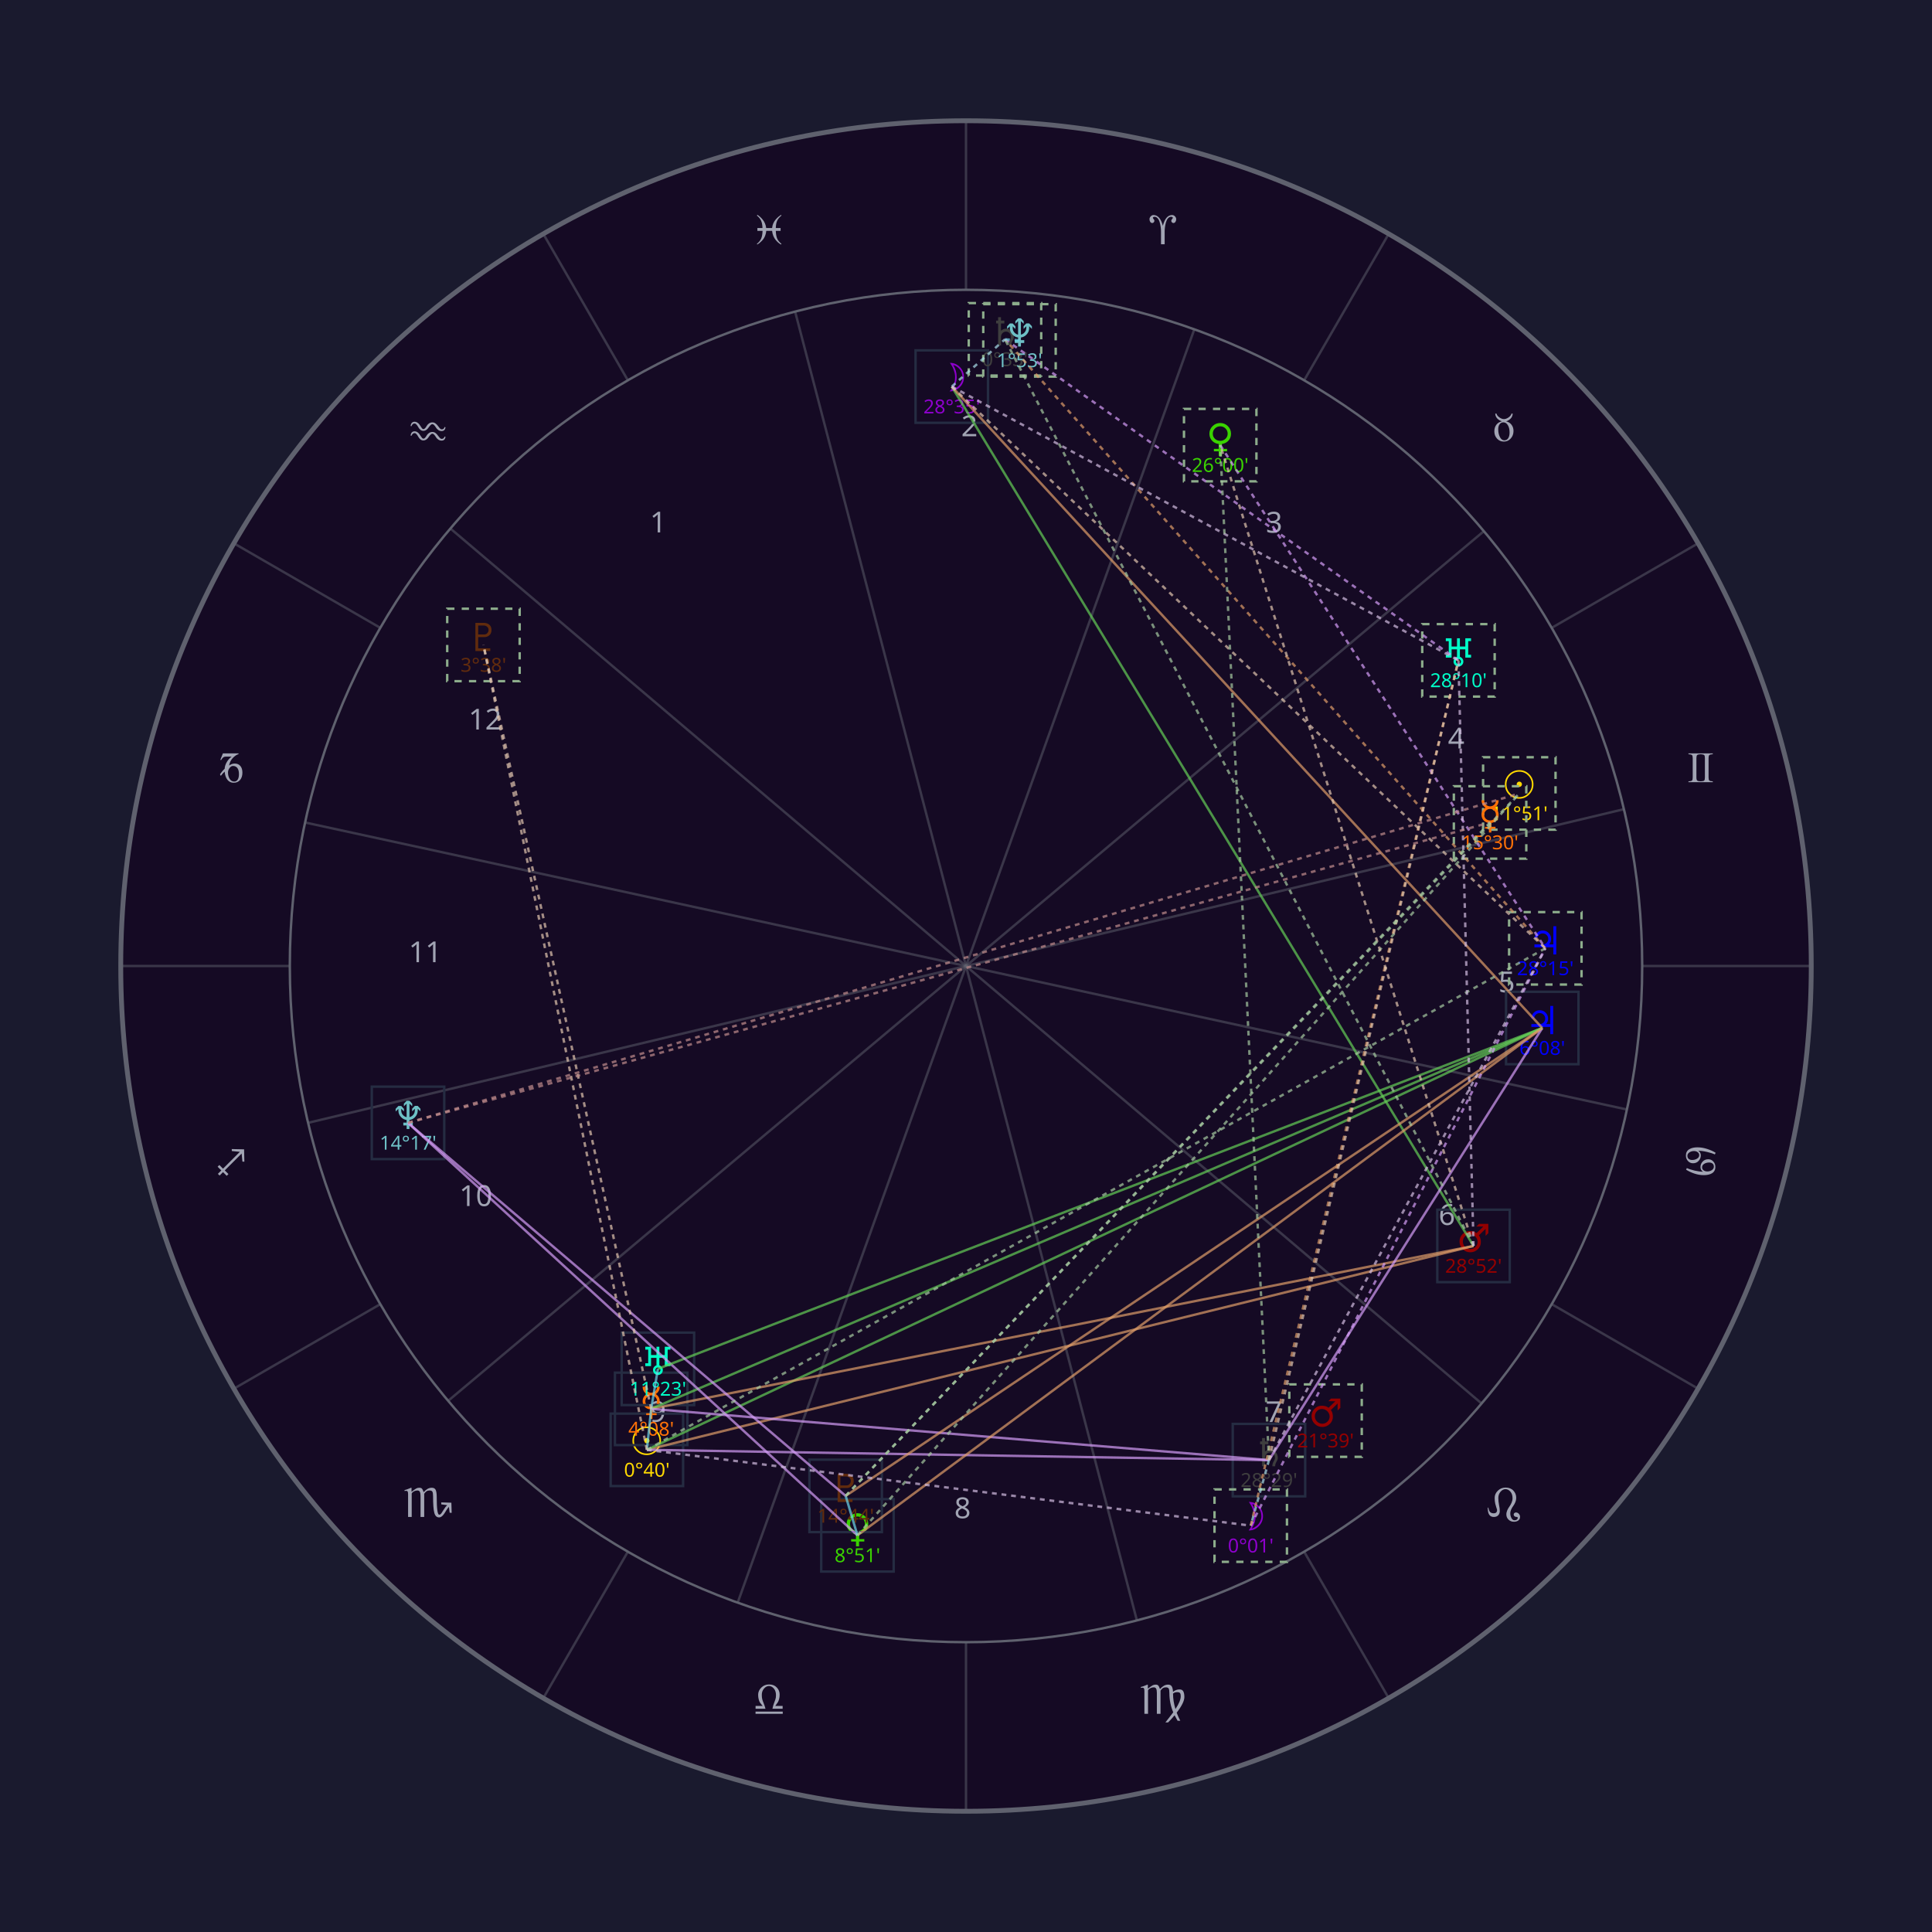
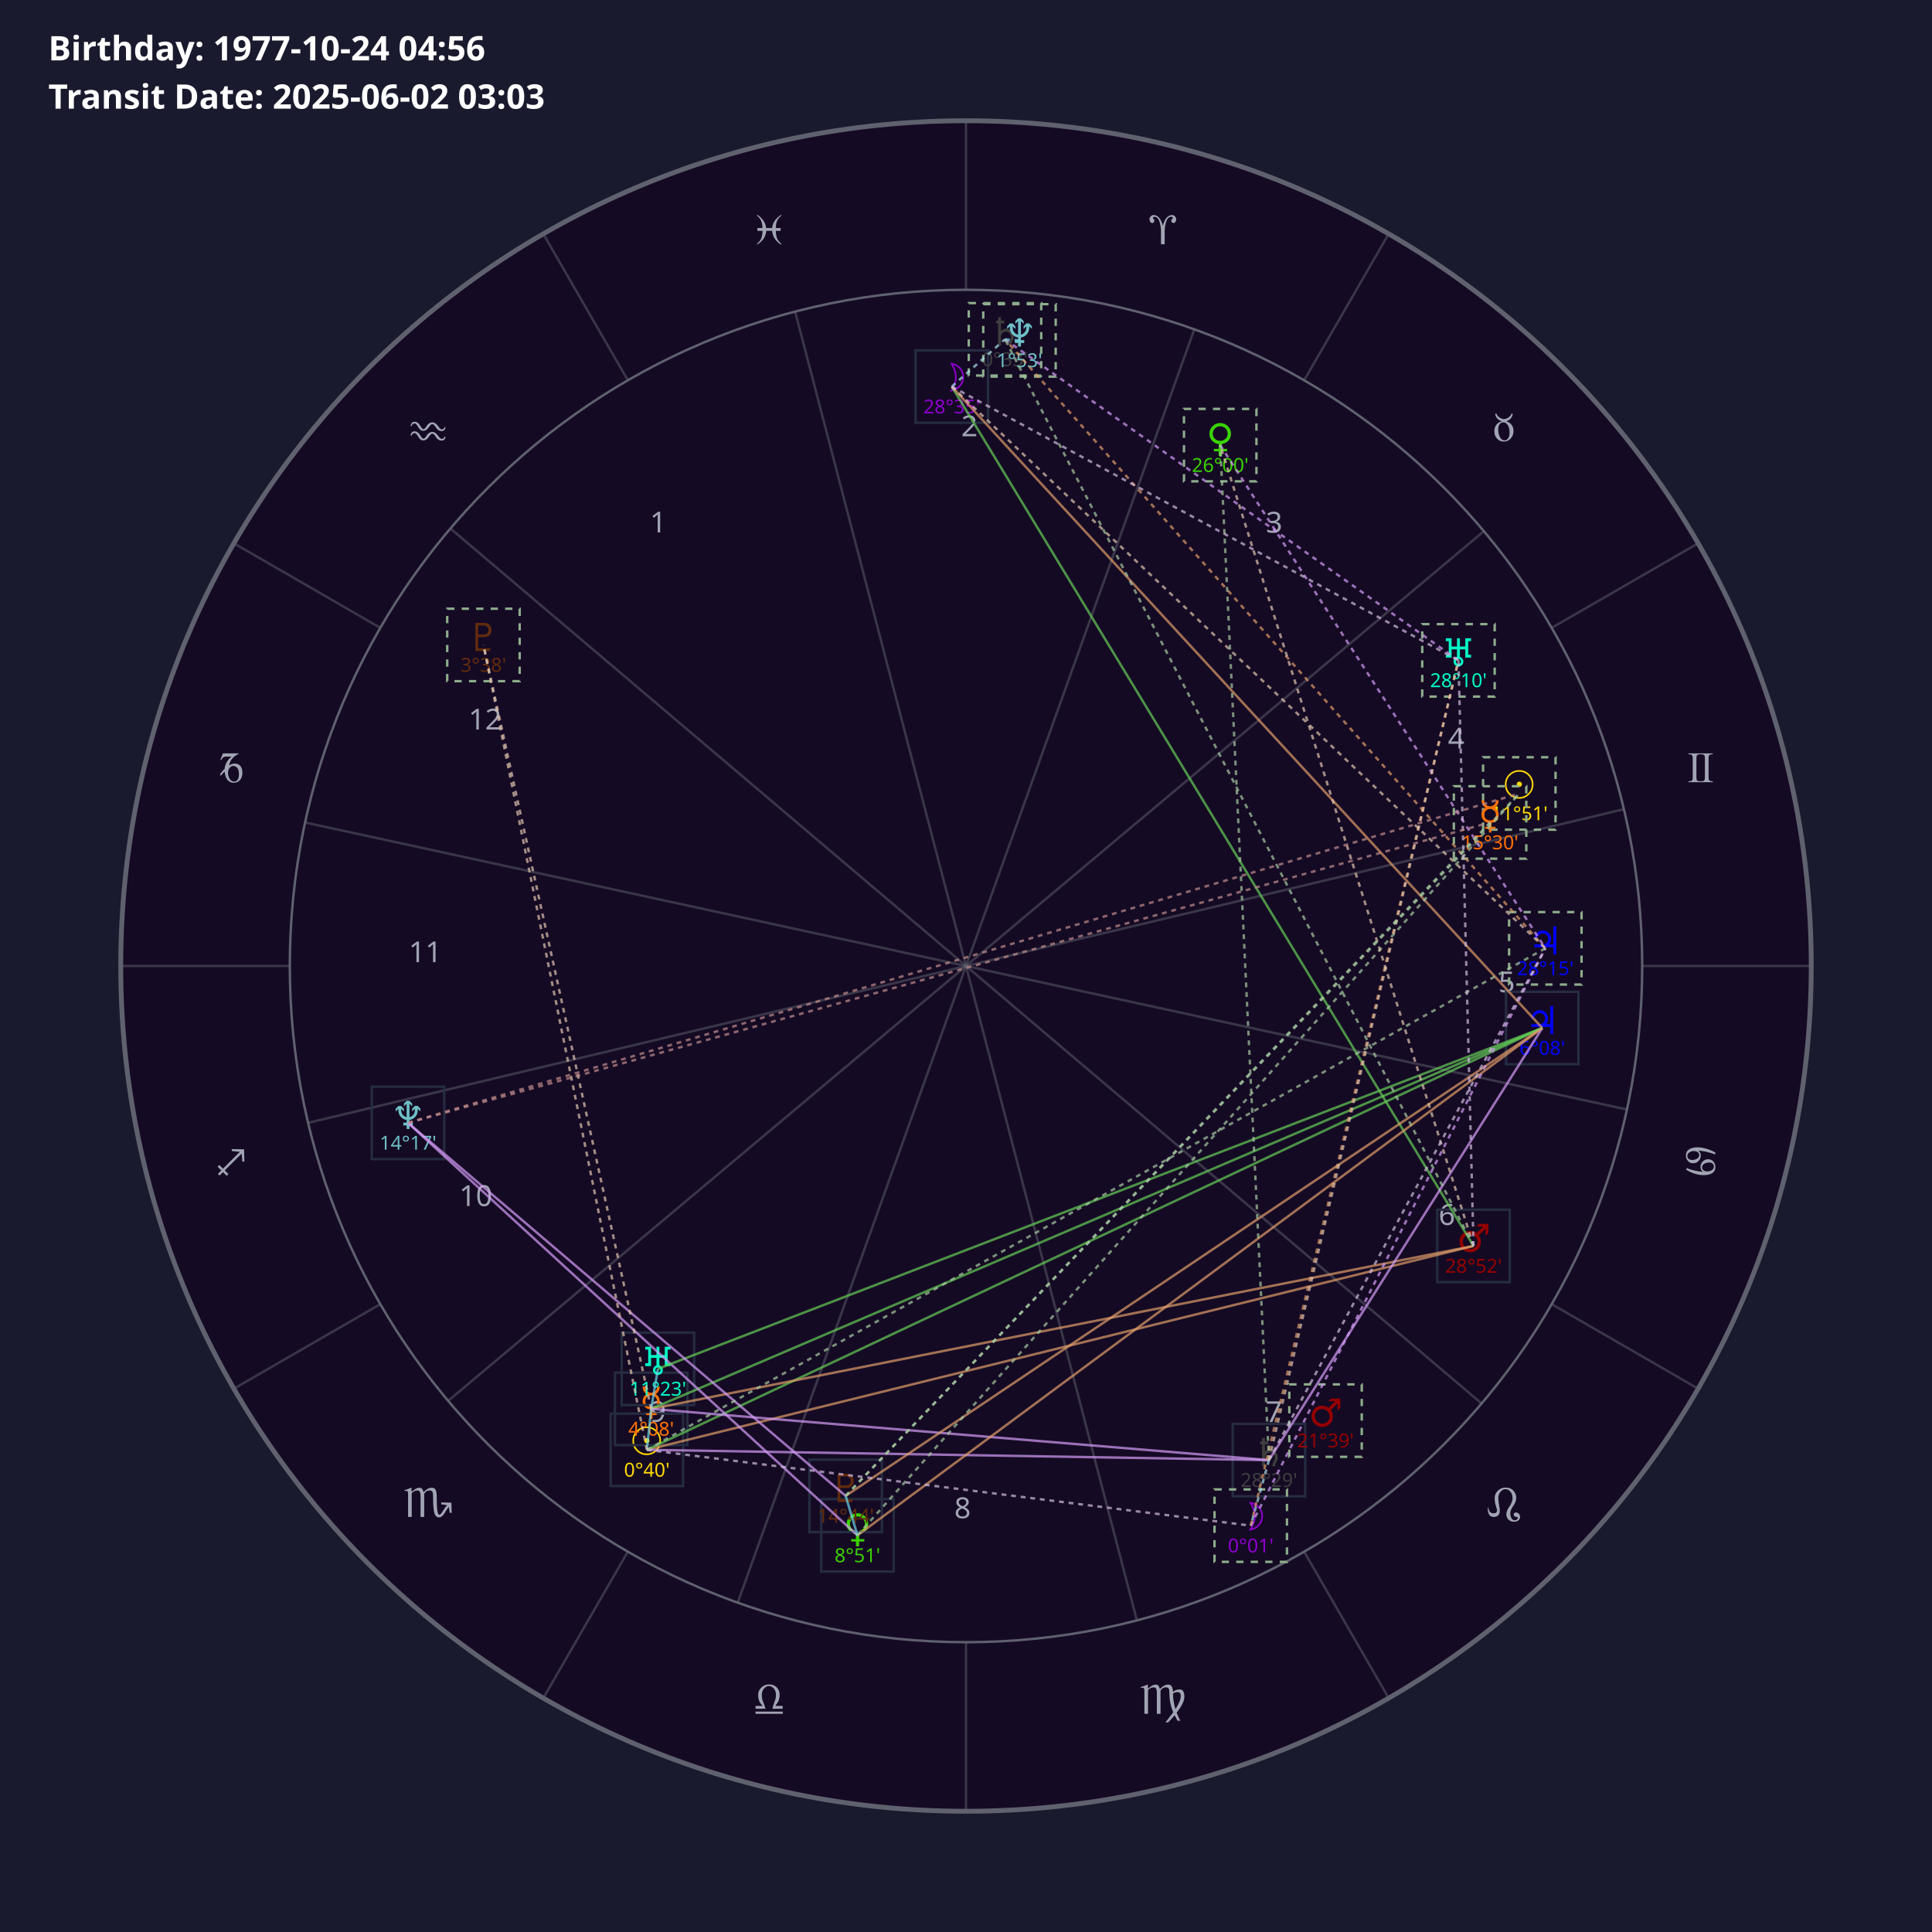
<svg xmlns="http://www.w3.org/2000/svg" height="800" style="background-color: #1A1A2E" viewBox="0 0 800 800" width="800">
  <rect fill="#1A1A2E" height="100%" width="100%" />
  <circle cx="400" cy="400" fill="#150A24" r="350" stroke="#5F616E" stroke-width="2" />
  <circle cx="400" cy="400" fill="none" r="280" stroke="#5F616E" stroke-width="1" />
  <line opacity="0.5" stroke="#5F616E" stroke-width="1" x1="400" x2="400" y1="120" y2="50" />
  <line opacity="0.5" stroke="#5F616E" stroke-width="1" x1="540" x2="575" y1="157.513" y2="96.891" />
  <line opacity="0.5" stroke="#5F616E" stroke-width="1" x1="642.487" x2="703.109" y1="260" y2="225" />
  <line opacity="0.5" stroke="#5F616E" stroke-width="1" x1="680" x2="750" y1="400" y2="400" />
  <line opacity="0.5" stroke="#5F616E" stroke-width="1" x1="642.487" x2="703.109" y1="540" y2="575" />
  <line opacity="0.5" stroke="#5F616E" stroke-width="1" x1="540" x2="575" y1="642.487" y2="703.109" />
  <line opacity="0.5" stroke="#5F616E" stroke-width="1" x1="400" x2="400" y1="680" y2="750" />
  <line opacity="0.5" stroke="#5F616E" stroke-width="1" x1="260" x2="225" y1="642.487" y2="703.109" />
  <line opacity="0.5" stroke="#5F616E" stroke-width="1" x1="157.513" x2="96.891" y1="540" y2="575" />
  <line opacity="0.5" stroke="#5F616E" stroke-width="1" x1="120" x2="50" y1="400" y2="400" />
  <line opacity="0.5" stroke="#5F616E" stroke-width="1" x1="157.513" x2="96.891" y1="260" y2="225" />
  <line opacity="0.5" stroke="#5F616E" stroke-width="1" x1="260" x2="225" y1="157.513" y2="96.891" />
  <text dominant-baseline="central" fill="#a1a4b3" font-family="serif" font-size="18" text-anchor="middle" x="481.528" y="95.733">
♈︎
</text>
  <text dominant-baseline="central" fill="#a1a4b3" font-family="serif" font-size="18" text-anchor="middle" x="622.739" y="177.261">
♉︎
</text>
  <text dominant-baseline="central" fill="#a1a4b3" font-family="serif" font-size="18" text-anchor="middle" x="704.267" y="318.472">
♊︎
</text>
  <text dominant-baseline="central" fill="#a1a4b3" font-family="serif" font-size="18" text-anchor="middle" x="704.267" y="481.528">
♋︎
</text>
  <text dominant-baseline="central" fill="#a1a4b3" font-family="serif" font-size="18" text-anchor="middle" x="622.739" y="622.739">
♌︎
</text>
  <text dominant-baseline="central" fill="#a1a4b3" font-family="serif" font-size="18" text-anchor="middle" x="481.528" y="704.267">
♍︎
</text>
  <text dominant-baseline="central" fill="#a1a4b3" font-family="serif" font-size="18" text-anchor="middle" x="318.472" y="704.267">
♎︎
</text>
  <text dominant-baseline="central" fill="#a1a4b3" font-family="serif" font-size="18" text-anchor="middle" x="177.261" y="622.739">
♏︎
</text>
  <text dominant-baseline="central" fill="#a1a4b3" font-family="serif" font-size="18" text-anchor="middle" x="95.733" y="481.528">
♐︎
</text>
  <text dominant-baseline="central" fill="#a1a4b3" font-family="serif" font-size="18" text-anchor="middle" x="95.733" y="318.472">
♑︎
</text>
  <text dominant-baseline="central" fill="#a1a4b3" font-family="serif" font-size="18" text-anchor="middle" x="177.261" y="177.261">
♒︎
</text>
  <text dominant-baseline="central" fill="#a1a4b3" font-family="serif" font-size="18" text-anchor="middle" x="318.472" y="95.733">
♓︎
</text>
  <line opacity="0.5" stroke="#5F616E" stroke-width="1" x1="400" x2="186.499" y1="400" y2="218.844" />
  <text dominant-baseline="central" fill="#a1a4b3" font-family="sans-serif" font-size="12" text-anchor="middle" x="272.528" y="215.807">
1
</text>
  <line opacity="0.5" stroke="#5F616E" stroke-width="1" x1="400" x2="329.257" y1="400" y2="129.084" />
  <text dominant-baseline="central" fill="#a1a4b3" font-family="sans-serif" font-size="12" text-anchor="middle" x="401.428" y="176.005">
2
</text>
  <line opacity="0.5" stroke="#5F616E" stroke-width="1" x1="400" x2="494.518" y1="400" y2="136.435" />
  <text dominant-baseline="central" fill="#a1a4b3" font-family="sans-serif" font-size="12" text-anchor="middle" x="527.611" y="215.903">
3
</text>
  <line opacity="0.5" stroke="#5F616E" stroke-width="1" x1="400" x2="614.433" y1="400" y2="219.949" />
  <text dominant-baseline="central" fill="#a1a4b3" font-family="sans-serif" font-size="12" text-anchor="middle" x="602.982" y="305.267">
4
</text>
  <line opacity="0.5" stroke="#5F616E" stroke-width="1" x1="400" x2="672.37" y1="400" y2="335.078" />
  <text dominant-baseline="central" fill="#a1a4b3" font-family="sans-serif" font-size="12" text-anchor="middle" x="623.913" y="406.228">
5
</text>
  <line opacity="0.5" stroke="#5F616E" stroke-width="1" x1="400" x2="673.624" y1="400" y2="459.413" />
  <text dominant-baseline="central" fill="#a1a4b3" font-family="sans-serif" font-size="12" text-anchor="middle" x="599.139" y="502.566">
6
</text>
  <line opacity="0.5" stroke="#5F616E" stroke-width="1" x1="400" x2="613.501" y1="400" y2="581.156" />
  <text dominant-baseline="central" fill="#a1a4b3" font-family="sans-serif" font-size="12" text-anchor="middle" x="527.472" y="584.193">
7
</text>
  <line opacity="0.5" stroke="#5F616E" stroke-width="1" x1="400" x2="470.743" y1="400" y2="670.916" />
  <text dominant-baseline="central" fill="#a1a4b3" font-family="sans-serif" font-size="12" text-anchor="middle" x="398.572" y="623.995">
8
</text>
  <line opacity="0.5" stroke="#5F616E" stroke-width="1" x1="400" x2="305.482" y1="400" y2="663.565" />
  <text dominant-baseline="central" fill="#a1a4b3" font-family="sans-serif" font-size="12" text-anchor="middle" x="272.389" y="584.097">
9
</text>
  <line opacity="0.5" stroke="#5F616E" stroke-width="1" x1="400" x2="185.567" y1="400" y2="580.051" />
  <text dominant-baseline="central" fill="#a1a4b3" font-family="sans-serif" font-size="12" text-anchor="middle" x="197.018" y="494.733">
10
</text>
  <line opacity="0.5" stroke="#5F616E" stroke-width="1" x1="400" x2="127.63" y1="400" y2="464.922" />
  <text dominant-baseline="central" fill="#a1a4b3" font-family="sans-serif" font-size="12" text-anchor="middle" x="176.087" y="393.772">
11
</text>
  <line opacity="0.5" stroke="#5F616E" stroke-width="1" x1="400" x2="126.376" y1="400" y2="340.587" />
  <text dominant-baseline="central" fill="#a1a4b3" font-family="sans-serif" font-size="12" text-anchor="middle" x="200.861" y="297.434">
12
</text>
  <rect fill="none" height="30" stroke="#252c42" stroke-width="1" style="" width="30" x="252.859" y="585.346" />
  <text dominant-baseline="central" fill="#FFD900" font-family="serif" font-size="16" text-anchor="middle" x="267.859" y="597.346">
☉
</text>
  <text dominant-baseline="central" fill="#FFD900" font-family="sans-serif" font-size="8" text-anchor="middle" x="267.859" y="608.346">
0°40'
</text>
  <rect fill="none" height="30" stroke="#252c42" stroke-width="1" style="" width="30" x="379.112" y="145.072" />
  <text dominant-baseline="central" fill="#8D00CC" font-family="serif" font-size="16" text-anchor="middle" x="394.112" y="157.072">
☽
</text>
  <text dominant-baseline="central" fill="#8D00CC" font-family="sans-serif" font-size="8" text-anchor="middle" x="394.112" y="168.072">
28°35'
</text>
  <rect fill="none" height="30" stroke="#252c42" stroke-width="1" style="" width="30" x="254.638" y="568.387" />
  <text dominant-baseline="central" fill="#FF7107" font-family="serif" font-size="16" text-anchor="middle" x="269.638" y="580.387">
☿
</text>
  <text dominant-baseline="central" fill="#FF7107" font-family="sans-serif" font-size="8" text-anchor="middle" x="269.638" y="591.387">
4°08'
</text>
  <rect fill="none" height="30" stroke="#252c42" stroke-width="1" style="" width="30" x="340.051" y="620.753" />
  <text dominant-baseline="central" fill="#3AD200" font-family="serif" font-size="16" text-anchor="middle" x="355.051" y="632.753">
♀
</text>
  <text dominant-baseline="central" fill="#3AD200" font-family="sans-serif" font-size="8" text-anchor="middle" x="355.051" y="643.753">
8°51'
</text>
  <rect fill="none" height="30" stroke="#252c42" stroke-width="1" style="" width="30" x="595.155" y="500.909" />
  <text dominant-baseline="central" fill="#940000" font-family="serif" font-size="16" text-anchor="middle" x="610.155" y="512.909">
♂
</text>
  <text dominant-baseline="central" fill="#940000" font-family="sans-serif" font-size="8" text-anchor="middle" x="610.155" y="523.909">
28°52'
</text>
  <rect fill="none" height="30" stroke="#252c42" stroke-width="1" style="" width="30" x="623.622" y="410.677" />
  <text dominant-baseline="central" fill="#0000FF" font-family="serif" font-size="16" text-anchor="middle" x="638.622" y="422.677">
♃
</text>
  <text dominant-baseline="central" fill="#0000FF" font-family="sans-serif" font-size="8" text-anchor="middle" x="638.622" y="433.677">
6°08'
</text>
  <rect fill="none" height="30" stroke="#252c42" stroke-width="1" style="" width="30" x="510.452" y="589.601" />
  <text dominant-baseline="central" fill="#3E3E3E" font-family="serif" font-size="16" text-anchor="middle" x="525.452" y="601.601">
♄
</text>
  <text dominant-baseline="central" fill="#3E3E3E" font-family="sans-serif" font-size="8" text-anchor="middle" x="525.452" y="612.601">
28°29'
</text>
  <rect fill="none" height="30" stroke="#252c42" stroke-width="1" style="" width="30" x="257.43" y="551.811" />
  <text dominant-baseline="central" fill="#00FFC8" font-family="serif" font-size="16" text-anchor="middle" x="272.43" y="563.811">
♅
</text>
  <text dominant-baseline="central" fill="#00FFC8" font-family="sans-serif" font-size="8" text-anchor="middle" x="272.43" y="574.811">
11°23'
</text>
  <rect fill="none" height="30" stroke="#252c42" stroke-width="1" style="" width="30" x="153.958" y="449.959" />
  <text dominant-baseline="central" fill="#6EC0C6" font-family="serif" font-size="16" text-anchor="middle" x="168.958" y="461.959">
♆
</text>
  <text dominant-baseline="central" fill="#6EC0C6" font-family="sans-serif" font-size="8" text-anchor="middle" x="168.958" y="472.959">
14°17'
</text>
  <rect fill="none" height="30" stroke="#252c42" stroke-width="1" style="" width="30" x="335.172" y="604.413" />
  <text dominant-baseline="central" fill="#612B0D" font-family="serif" font-size="16" text-anchor="middle" x="350.172" y="616.413">
♇
</text>
  <text dominant-baseline="central" fill="#612B0D" font-family="sans-serif" font-size="8" text-anchor="middle" x="350.172" y="627.413">
14°44'
</text>
  <rect fill="none" height="30" stroke="#8dad8c" stroke-width="1" style="stroke-dasharray: 3,3" width="30" x="614.119" y="313.554" />
  <text dominant-baseline="central" fill="#FFD900" font-family="serif" font-size="16" text-anchor="middle" x="629.119" y="325.554">
☉
</text>
  <text dominant-baseline="central" fill="#FFD900" font-family="sans-serif" font-size="8" text-anchor="middle" x="629.119" y="336.554">
11°51'
</text>
  <rect fill="none" height="30" stroke="#8dad8c" stroke-width="1" style="stroke-dasharray: 3,3" width="30" x="502.905" y="616.729" />
  <text dominant-baseline="central" fill="#8D00CC" font-family="serif" font-size="16" text-anchor="middle" x="517.905" y="628.729">
☽
</text>
  <text dominant-baseline="central" fill="#8D00CC" font-family="sans-serif" font-size="8" text-anchor="middle" x="517.905" y="639.729">
0°01'
</text>
  <rect fill="none" height="30" stroke="#8dad8c" stroke-width="1" style="stroke-dasharray: 3,3" width="30" x="602.006" y="325.557" />
  <text dominant-baseline="central" fill="#FF7107" font-family="serif" font-size="16" text-anchor="middle" x="617.006" y="337.557">
☿
</text>
  <text dominant-baseline="central" fill="#FF7107" font-family="sans-serif" font-size="8" text-anchor="middle" x="617.006" y="348.557">
15°30'
</text>
  <rect fill="none" height="30" stroke="#8dad8c" stroke-width="1" style="stroke-dasharray: 3,3" width="30" x="490.261" y="169.315" />
  <text dominant-baseline="central" fill="#3AD200" font-family="serif" font-size="16" text-anchor="middle" x="505.261" y="181.315">
♀
</text>
  <text dominant-baseline="central" fill="#3AD200" font-family="sans-serif" font-size="8" text-anchor="middle" x="505.261" y="192.315">
26°00'
</text>
  <rect fill="none" height="30" stroke="#8dad8c" stroke-width="1" style="stroke-dasharray: 3,3" width="30" x="533.877" y="573.243" />
  <text dominant-baseline="central" fill="#940000" font-family="serif" font-size="16" text-anchor="middle" x="548.877" y="585.243">
♂
</text>
  <text dominant-baseline="central" fill="#940000" font-family="sans-serif" font-size="8" text-anchor="middle" x="548.877" y="596.243">
21°39'
</text>
  <rect fill="none" height="30" stroke="#8dad8c" stroke-width="1" style="stroke-dasharray: 3,3" width="30" x="624.888" y="377.68" />
  <text dominant-baseline="central" fill="#0000FF" font-family="serif" font-size="16" text-anchor="middle" x="639.888" y="389.68">
♃
</text>
  <text dominant-baseline="central" fill="#0000FF" font-family="sans-serif" font-size="8" text-anchor="middle" x="639.888" y="400.68">
28°15'
</text>
  <rect fill="none" height="30" stroke="#8dad8c" stroke-width="1" style="stroke-dasharray: 3,3" width="30" x="401.143" y="125.502" />
  <text dominant-baseline="central" fill="#3E3E3E" font-family="serif" font-size="16" text-anchor="middle" x="416.143" y="137.502">
♄
</text>
  <text dominant-baseline="central" fill="#3E3E3E" font-family="sans-serif" font-size="8" text-anchor="middle" x="416.143" y="148.502">
0°33'
</text>
  <rect fill="none" height="30" stroke="#8dad8c" stroke-width="1" style="stroke-dasharray: 3,3" width="30" x="588.916" y="258.437" />
  <text dominant-baseline="central" fill="#00FFC8" font-family="serif" font-size="16" text-anchor="middle" x="603.916" y="270.437">
♅
</text>
  <text dominant-baseline="central" fill="#00FFC8" font-family="sans-serif" font-size="8" text-anchor="middle" x="603.916" y="281.437">
28°10'
</text>
  <rect fill="none" height="30" stroke="#8dad8c" stroke-width="1" style="stroke-dasharray: 3,3" width="30" x="407.143" y="125.945" />
  <text dominant-baseline="central" fill="#6EC0C6" font-family="serif" font-size="16" text-anchor="middle" x="422.143" y="137.945">
♆
</text>
  <text dominant-baseline="central" fill="#6EC0C6" font-family="sans-serif" font-size="8" text-anchor="middle" x="422.143" y="148.945">
1°53'
</text>
  <rect fill="none" height="30" stroke="#8dad8c" stroke-width="1" style="stroke-dasharray: 3,3" width="30" x="185.184" y="252.058" />
  <text dominant-baseline="central" fill="#612B0D" font-family="serif" font-size="16" text-anchor="middle" x="200.184" y="264.058">
♇
</text>
  <text dominant-baseline="central" fill="#612B0D" font-family="sans-serif" font-size="8" text-anchor="middle" x="200.184" y="275.058">
3°38'
</text>
  <line opacity="0.7" stroke="#6DD7EA" stroke-width="1" style="" x1="267.859" x2="269.638" y1="600.346" y2="583.387" />
  <line opacity="0.7" stroke="#DE9C68" stroke-width="1" style="" x1="267.859" x2="610.155" y1="600.346" y2="515.909" />
  <line opacity="0.7" stroke="#64CD56" stroke-width="1" style="" x1="267.859" x2="638.622" y1="600.346" y2="425.677" />
  <line opacity="0.7" stroke="#D49CF6" stroke-width="1" style="" x1="267.859" x2="525.452" y1="600.346" y2="604.601" />
  <line opacity="0.7" stroke="#64CD56" stroke-width="1" style="" x1="394.112" x2="610.155" y1="160.072" y2="515.909" />
  <line opacity="0.7" stroke="#DE9C68" stroke-width="1" style="" x1="394.112" x2="638.622" y1="160.072" y2="425.677" />
  <line opacity="0.7" stroke="#DE9C68" stroke-width="1" style="" x1="269.638" x2="610.155" y1="583.387" y2="515.909" />
  <line opacity="0.7" stroke="#64CD56" stroke-width="1" style="" x1="269.638" x2="638.622" y1="583.387" y2="425.677" />
  <line opacity="0.7" stroke="#D49CF6" stroke-width="1" style="" x1="269.638" x2="525.452" y1="583.387" y2="604.601" />
  <line opacity="0.7" stroke="#6DD7EA" stroke-width="1" style="" x1="269.638" x2="272.43" y1="583.387" y2="566.811" />
  <line opacity="0.7" stroke="#DE9C68" stroke-width="1" style="" x1="355.051" x2="638.622" y1="635.753" y2="425.677" />
  <line opacity="0.7" stroke="#D49CF6" stroke-width="1" style="" x1="355.051" x2="168.958" y1="635.753" y2="464.959" />
  <line opacity="0.7" stroke="#6DD7EA" stroke-width="1" style="" x1="355.051" x2="350.172" y1="635.753" y2="619.413" />
  <line opacity="0.7" stroke="#D49CF6" stroke-width="1" style="" x1="638.622" x2="525.452" y1="425.677" y2="604.601" />
  <line opacity="0.7" stroke="#64CD56" stroke-width="1" style="" x1="638.622" x2="272.43" y1="425.677" y2="566.811" />
  <line opacity="0.7" stroke="#DE9C68" stroke-width="1" style="" x1="638.622" x2="350.172" y1="425.677" y2="619.413" />
  <line opacity="0.7" stroke="#D49CF6" stroke-width="1" style="" x1="168.958" x2="350.172" y1="464.959" y2="619.413" />
  <line opacity="0.7" stroke="#D49CF6" stroke-width="1" style="stroke-dasharray: 2,2" x1="517.905" x2="639.888" y1="631.729" y2="392.68" />
  <line opacity="0.7" stroke="#DE9C68" stroke-width="1" style="stroke-dasharray: 2,2" x1="517.905" x2="603.916" y1="631.729" y2="273.437" />
  <line opacity="0.7" stroke="#D49CF6" stroke-width="1" style="stroke-dasharray: 2,2" x1="505.261" x2="639.888" y1="184.315" y2="392.68" />
  <line opacity="0.7" stroke="#DE9C68" stroke-width="1" style="stroke-dasharray: 2,2" x1="639.888" x2="416.143" y1="392.68" y2="140.502" />
  <line opacity="0.7" stroke="#D49CF6" stroke-width="1" style="stroke-dasharray: 2,2" x1="416.143" x2="603.916" y1="140.502" y2="273.437" />
  <line opacity="0.7" stroke="#6DD7EA" stroke-width="1" style="stroke-dasharray: 2,2" x1="416.143" x2="422.143" y1="140.502" y2="140.945" />
  <line opacity="0.7" stroke="#D2BCDF" stroke-width="1" style="stroke-dasharray: 2,2" x1="267.859" x2="517.905" y1="600.346" y2="631.729" />
  <line opacity="0.7" stroke="#A5C9A0" stroke-width="1" style="stroke-dasharray: 2,2" x1="267.859" x2="639.888" y1="600.346" y2="392.68" />
  <line opacity="0.7" stroke="#E1C5AE" stroke-width="1" style="stroke-dasharray: 2,2" x1="267.859" x2="200.184" y1="600.346" y2="267.058" />
  <line opacity="0.7" stroke="#E1C5AE" stroke-width="1" style="stroke-dasharray: 2,2" x1="394.112" x2="639.888" y1="160.072" y2="392.68" />
  <line opacity="0.7" stroke="#A8DEE8" stroke-width="1" style="stroke-dasharray: 2,2" x1="394.112" x2="416.143" y1="160.072" y2="140.502" />
  <line opacity="0.7" stroke="#D2BCDF" stroke-width="1" style="stroke-dasharray: 2,2" x1="394.112" x2="603.916" y1="160.072" y2="273.437" />
  <line opacity="0.7" stroke="#E1C5AE" stroke-width="1" style="stroke-dasharray: 2,2" x1="269.638" x2="200.184" y1="583.387" y2="267.058" />
  <line opacity="0.7" stroke="#A5C9A0" stroke-width="1" style="stroke-dasharray: 2,2" x1="355.051" x2="629.119" y1="635.753" y2="328.554" />
  <line opacity="0.7" stroke="#E1C5AE" stroke-width="1" style="stroke-dasharray: 2,2" x1="610.155" x2="505.261" y1="515.909" y2="184.315" />
  <line opacity="0.7" stroke="#A5C9A0" stroke-width="1" style="stroke-dasharray: 2,2" x1="610.155" x2="416.143" y1="515.909" y2="140.502" />
  <line opacity="0.7" stroke="#D2BCDF" stroke-width="1" style="stroke-dasharray: 2,2" x1="610.155" x2="603.916" y1="515.909" y2="273.437" />
  <line opacity="0.7" stroke="#A8DEE8" stroke-width="1" style="stroke-dasharray: 2,2" x1="525.452" x2="517.905" y1="604.601" y2="631.729" />
  <line opacity="0.7" stroke="#A5C9A0" stroke-width="1" style="stroke-dasharray: 2,2" x1="525.452" x2="505.261" y1="604.601" y2="184.315" />
  <line opacity="0.7" stroke="#D2BCDF" stroke-width="1" style="stroke-dasharray: 2,2" x1="525.452" x2="639.888" y1="604.601" y2="392.68" />
  <line opacity="0.7" stroke="#E1C5AE" stroke-width="1" style="stroke-dasharray: 2,2" x1="525.452" x2="603.916" y1="604.601" y2="273.437" />
  <line opacity="0.7" stroke="#C08C8C" stroke-width="1" style="stroke-dasharray: 2,2" x1="168.958" x2="629.119" y1="464.959" y2="328.554" />
  <line opacity="0.7" stroke="#C08C8C" stroke-width="1" style="stroke-dasharray: 2,2" x1="168.958" x2="617.006" y1="464.959" y2="340.557" />
  <line opacity="0.7" stroke="#A5C9A0" stroke-width="1" style="stroke-dasharray: 2,2" x1="350.172" x2="629.119" y1="619.413" y2="328.554" />
  <line opacity="0.7" stroke="#A5C9A0" stroke-width="1" style="stroke-dasharray: 2,2" x1="350.172" x2="617.006" y1="619.413" y2="340.557" />
+   <text fill="#FFFFFF" font-family="sans-serif" font-size="14" font-weight="bold" x="20" y="25">
+ Birthday: 1977-10-24 04:56
+ </text>
+   <text fill="#FFFFFF" font-family="sans-serif" font-size="14" font-weight="bold" x="20" y="45">
+ Transit Date: 2025-06-02 03:03
+ </text>
</svg>
